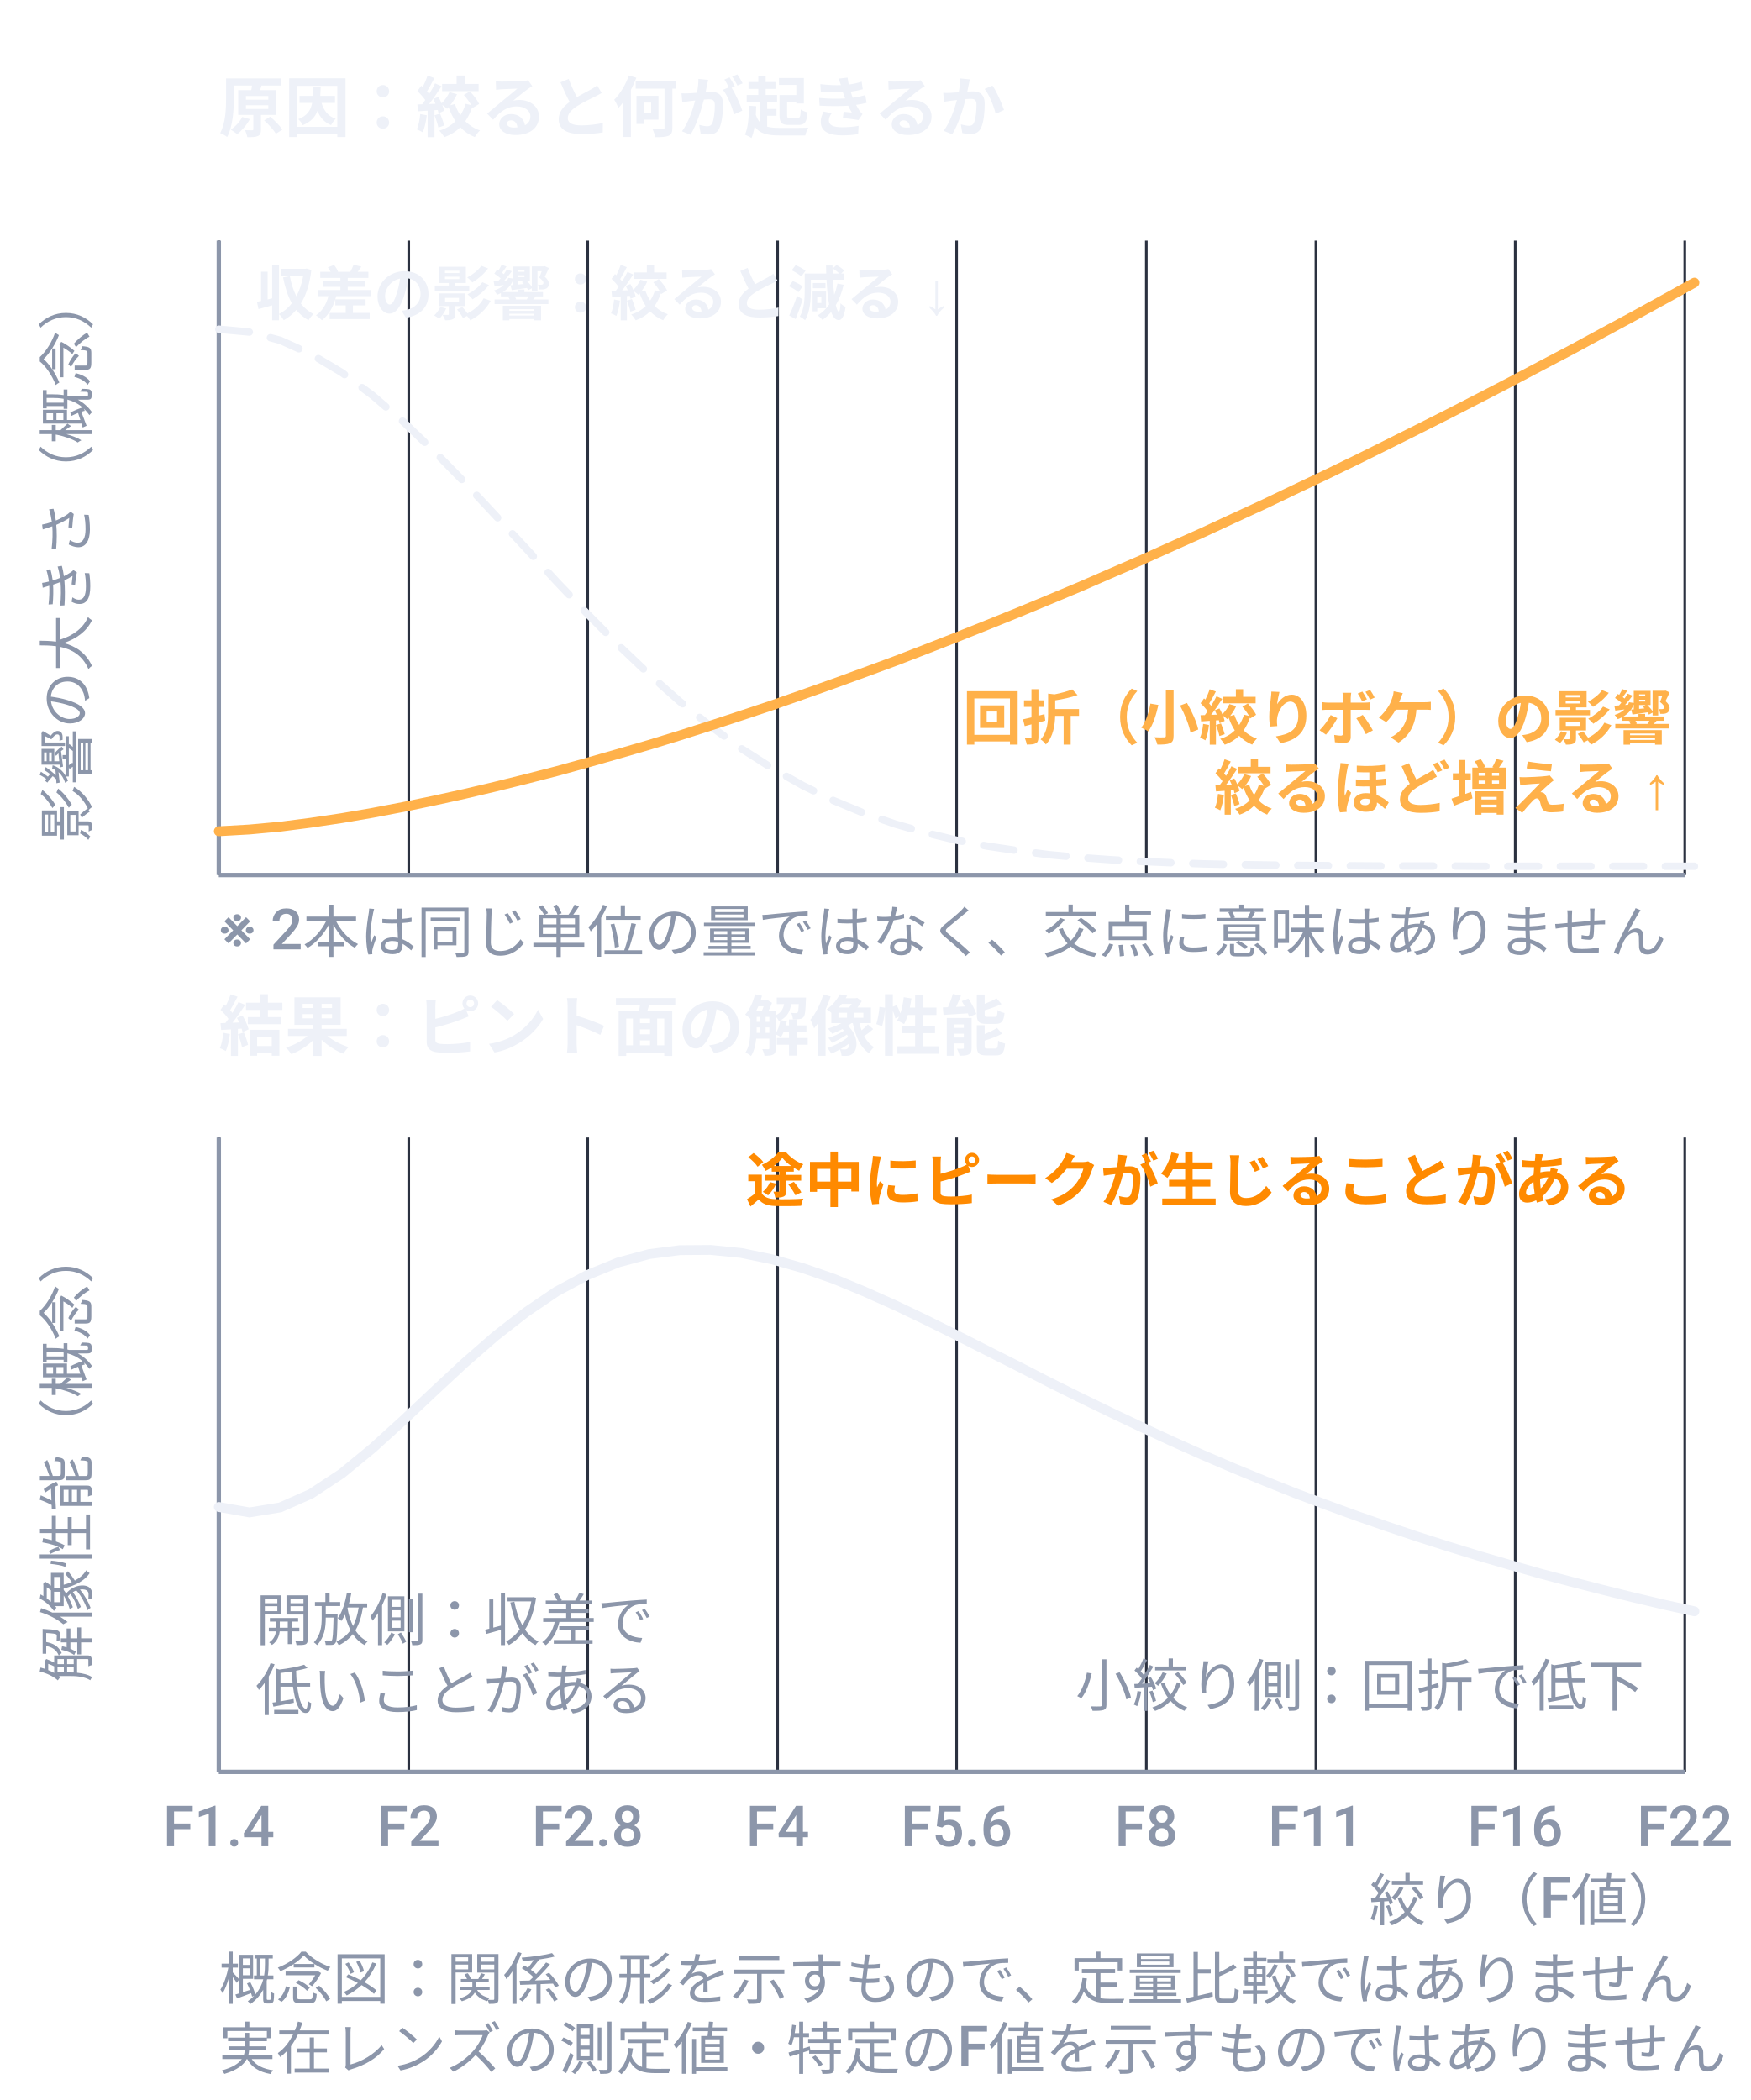
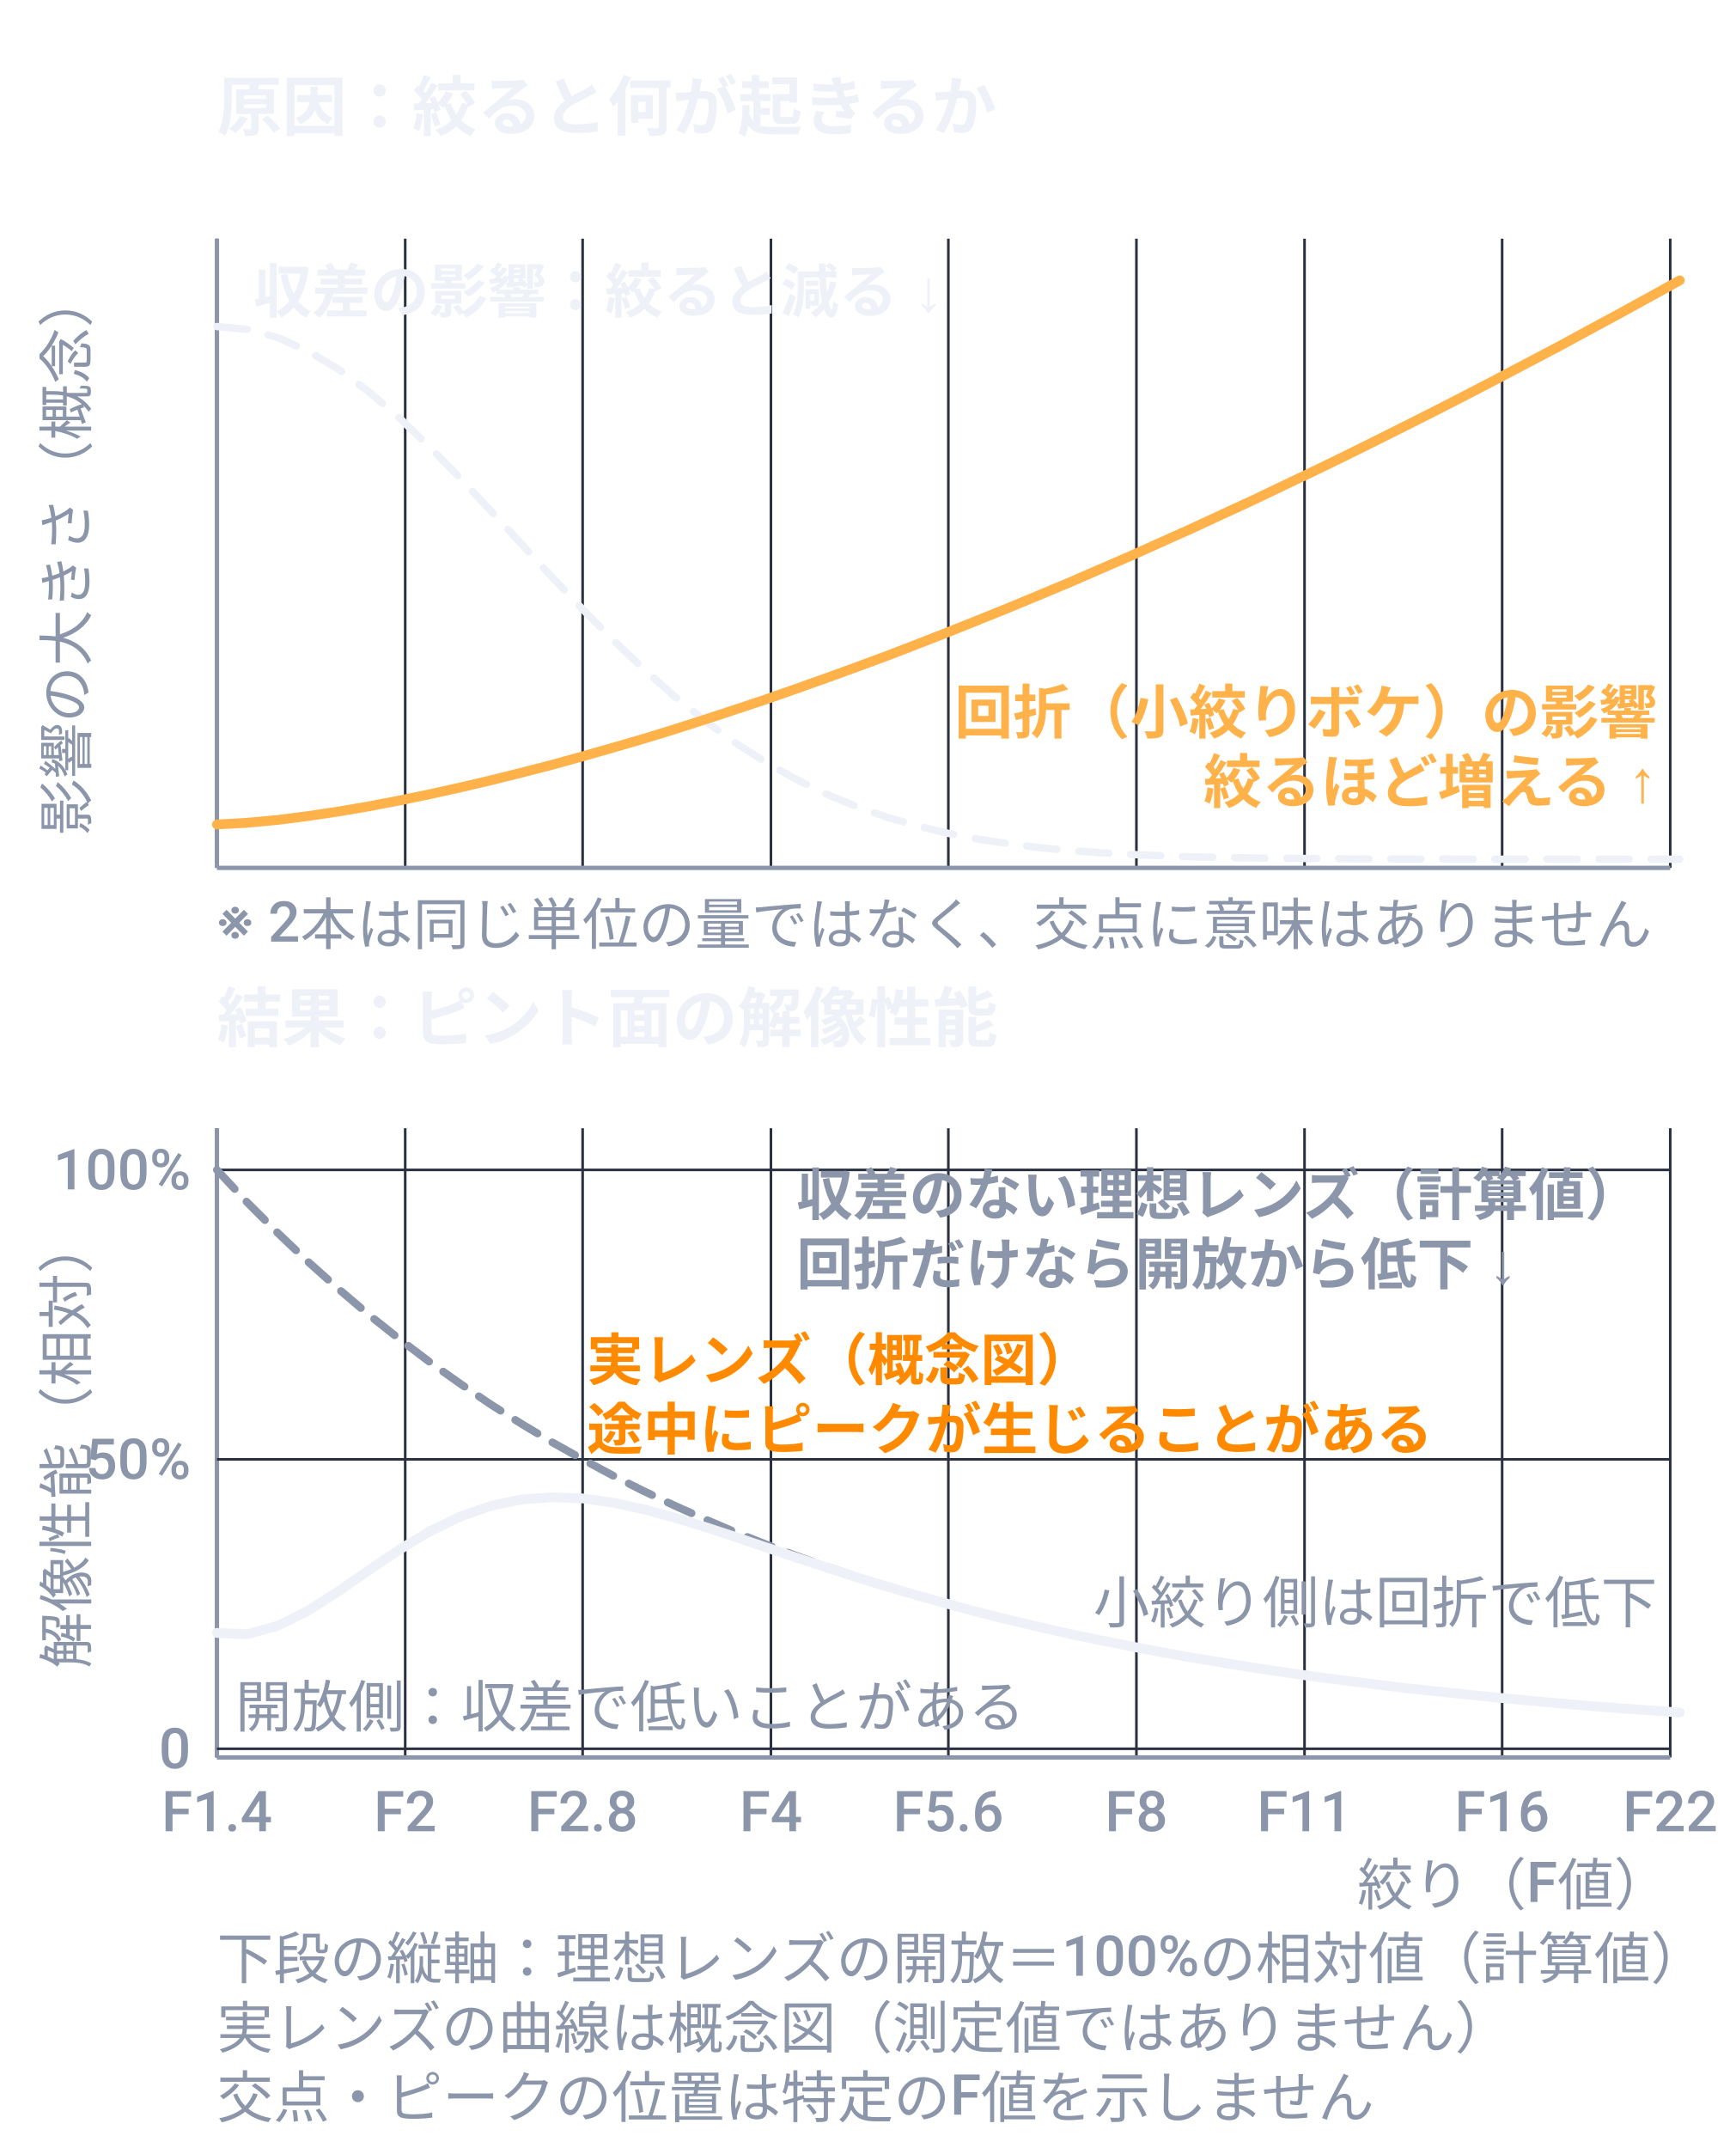
- <svg xmlns="http://www.w3.org/2000/svg" viewBox="0 0 800 960" width="800" height="960" role="img" aria-labelledby="t">
+ <svg xmlns="http://www.w3.org/2000/svg" viewBox="0 0 800 990" width="800" height="990" role="img" aria-labelledby="t">
  <g font-family="system-ui,-apple-system,'Segoe UI',Roboto,'Helvetica Neue','Hiragino Sans','Noto Sans JP',Arial,sans-serif">
    <line x1="100.0" y1="110.0" x2="100.0" y2="400.0" stroke="#2b3140" stroke-width="1.2" />
    <line x1="186.8" y1="110.0" x2="186.8" y2="400.0" stroke="#2b3140" stroke-width="1.2" />
    <line x1="268.6" y1="110.0" x2="268.6" y2="400.0" stroke="#2b3140" stroke-width="1.2" />
    <line x1="355.4" y1="110.0" x2="355.4" y2="400.0" stroke="#2b3140" stroke-width="1.2" />
    <line x1="437.2" y1="110.0" x2="437.2" y2="400.0" stroke="#2b3140" stroke-width="1.2" />
    <line x1="523.9" y1="110.0" x2="523.9" y2="400.0" stroke="#2b3140" stroke-width="1.2" />
    <line x1="601.4" y1="110.0" x2="601.4" y2="400.0" stroke="#2b3140" stroke-width="1.2" />
    <line x1="692.5" y1="110.0" x2="692.5" y2="400.0" stroke="#2b3140" stroke-width="1.2" />
    <line x1="770.0" y1="110.0" x2="770.0" y2="400.0" stroke="#2b3140" stroke-width="1.2" />
    <line x1="100.0" y1="400.0" x2="770.0" y2="400.0" stroke="#8c96aa" stroke-width="2" />
    <line x1="100.0" y1="110.0" x2="100.0" y2="400.0" stroke="#8c96aa" stroke-width="2" />
    <text transform="translate(40 255.0) rotate(-90)" fill="#8c96aa" font-size="26" font-weight="500" text-anchor="middle">影響の大きさ（概念）</text>
    <text x="100.0" y="60.0" fill="#eef1f8" font-size="30" font-weight="700" text-anchor="start">原因：絞ると何が起きるか</text>
    <polyline points="100.0,150.5 114.0,151.8 128.1,155.6 142.1,161.9 156.2,170.3 170.2,180.7 184.3,192.8 198.3,206.2 212.4,220.6 226.4,235.6 240.5,250.8 254.5,266.0 268.6,280.8 282.6,294.9 296.7,308.3 310.7,320.7 324.8,332.0 338.8,342.2 352.9,351.2 366.9,359.1 381.0,366.0 395.0,371.8 409.1,376.7 423.1,380.7 437.2,384.1 451.2,386.8 465.3,388.9 479.3,390.7 493.4,392.0 507.4,393.0 521.5,393.8 535.5,394.4 549.6,394.9 563.6,395.2 577.7,395.4 591.7,395.6 605.8,395.7 619.8,395.8 633.9,395.9 647.9,395.9 662.0,395.9 676.0,396.0 690.1,396.0 704.1,396.0 718.2,396.0 732.2,396.0 746.3,396.0 760.3,396.0 774.4,396.0" fill="none" stroke="#eef1f8" stroke-width="3.4" stroke-dasharray="14 10" stroke-linecap="round" />
    <polyline points="100.0,380.0 114.0,379.2 128.1,377.9 142.1,376.1 156.2,374.0 170.2,371.6 184.3,368.9 198.3,366.0 212.4,362.9 226.4,359.6 240.5,356.1 254.5,352.5 268.6,348.6 282.6,344.6 296.7,340.5 310.7,336.2 324.8,331.7 338.8,327.1 352.9,322.4 366.9,317.5 381.0,312.5 395.0,307.4 409.1,302.2 423.1,296.8 437.2,291.3 451.2,285.7 465.3,280.0 479.3,274.2 493.4,268.3 507.4,262.2 521.5,256.1 535.5,249.8 549.6,243.5 563.6,237.0 577.7,230.5 591.7,223.8 605.8,217.1 619.8,210.3 633.9,203.3 647.9,196.3 662.0,189.2 676.0,182.0 690.1,174.7 704.1,167.3 718.2,159.9 732.2,152.3 746.3,144.7 760.3,137.0 774.4,129.2" fill="none" stroke="#ffb14a" stroke-width="4.5" stroke-linecap="round" />
    <text x="116.8" y="144.0" fill="#eef1f8" font-size="27" font-weight="700" text-anchor="start">収差の影響：絞ると減る ↓</text>
    <text x="764.0" y="338.0" fill="#ffb14a" font-size="27" font-weight="700" text-anchor="end">回折（小絞りボケ）の影響</text>
    <text x="764.0" y="370.0" fill="#ffb14a" font-size="27" font-weight="700" text-anchor="end">絞るほど増える ↑</text>
    <text x="100.0" y="434.0" fill="#8c96aa" font-size="26" font-weight="500" text-anchor="start">※ 2本は同じ単位の量ではなく、交点に意味はありません</text>
    <line x1="100.0" y1="520.0" x2="100.0" y2="810.0" stroke="#2b3140" stroke-width="1.2" />
    <line x1="186.8" y1="520.0" x2="186.8" y2="810.0" stroke="#2b3140" stroke-width="1.2" />
    <line x1="268.6" y1="520.0" x2="268.6" y2="810.0" stroke="#2b3140" stroke-width="1.2" />
    <line x1="355.4" y1="520.0" x2="355.4" y2="810.0" stroke="#2b3140" stroke-width="1.2" />
    <line x1="437.2" y1="520.0" x2="437.2" y2="810.0" stroke="#2b3140" stroke-width="1.2" />
    <line x1="523.9" y1="520.0" x2="523.9" y2="810.0" stroke="#2b3140" stroke-width="1.2" />
    <line x1="601.4" y1="520.0" x2="601.4" y2="810.0" stroke="#2b3140" stroke-width="1.2" />
    <line x1="692.5" y1="520.0" x2="692.5" y2="810.0" stroke="#2b3140" stroke-width="1.2" />
    <line x1="770.0" y1="520.0" x2="770.0" y2="810.0" stroke="#2b3140" stroke-width="1.2" />
    <line x1="100.0" y1="810.0" x2="770.0" y2="810.0" stroke="#8c96aa" stroke-width="2" />
    <line x1="100.0" y1="520.0" x2="100.0" y2="810.0" stroke="#8c96aa" stroke-width="2" />
-     <text transform="translate(40 665.0) rotate(-90)" fill="#8c96aa" font-size="26" font-weight="500" text-anchor="middle">解像性能（概念）</text>
+     <text transform="translate(40 665.0) rotate(-90)" fill="#8c96aa" font-size="26" font-weight="500" text-anchor="middle">解像性能（相対）</text>
    <text x="100.0" y="480.0" fill="#eef1f8" font-size="30" font-weight="700" text-anchor="start">結果：ピント面の解像性能</text>
-     <polyline points="100.0,688.9 114.0,691.4 128.1,689.1 142.1,682.9 156.2,673.6 170.2,662.1 184.3,649.3 198.3,636.1 212.4,623.0 226.4,610.8 240.5,599.8 254.5,590.3 268.6,582.8 282.6,577.1 296.7,573.3 310.7,571.5 324.8,571.4 338.8,572.8 352.9,575.7 366.9,579.7 381.0,584.6 395.0,590.4 409.1,596.7 423.1,603.4 437.2,610.4 451.2,617.5 465.3,624.6 479.3,631.8 493.4,638.8 507.4,645.6 521.5,652.3 535.5,658.8 549.6,665.1 563.6,671.1 577.7,676.9 591.7,682.5 605.8,687.8 619.8,692.9 633.9,697.8 647.9,702.5 662.0,707.0 676.0,711.3 690.1,715.4 704.1,719.4 718.2,723.1 732.2,726.7 746.3,730.2 760.3,733.5 774.4,736.6" fill="none" stroke="#eef1f8" stroke-width="4.5" stroke-linecap="round" />
-     <text x="340.8" y="549.4" fill="#ff8a00" font-size="27" font-weight="700" text-anchor="start">途中にピークが生じることがある</text>
-     <text x="116.8" y="750.0" fill="#8c96aa" font-size="26" font-weight="500" text-anchor="start">開放側：収差で</text>
-     <text x="116.8" y="782.0" fill="#8c96aa" font-size="26" font-weight="500" text-anchor="start">低いことがある</text>
-     <text x="491.5" y="780.0" fill="#8c96aa" font-size="26" font-weight="500" text-anchor="start">小絞り側：回折で低下</text>
+     <line x1="100.0" y1="539.2" x2="770.0" y2="539.2" stroke="#2b3140" stroke-width="1.2" />
+     <text x="88.0" y="548.2" fill="#8c96aa" font-size="26" font-weight="500" text-anchor="end">100%</text>
+     <line x1="100.0" y1="672.6" x2="770.0" y2="672.6" stroke="#2b3140" stroke-width="1.2" />
+     <text x="88.0" y="681.6" fill="#8c96aa" font-size="26" font-weight="500" text-anchor="end">50%</text>
+     <line x1="100.0" y1="806.0" x2="770.0" y2="806.0" stroke="#2b3140" stroke-width="1.2" />
+     <text x="88.0" y="815.0" fill="#8c96aa" font-size="26" font-weight="500" text-anchor="end">0</text>
+     <polyline points="100.0,539.2 114.0,554.2 128.1,568.3 142.1,581.6 156.2,594.2 170.2,606.1 184.3,617.3 198.3,627.9 212.4,637.9 226.4,647.4 240.5,656.3 254.5,664.7 268.6,672.6 282.6,680.1 296.7,687.2 310.7,693.8 324.8,700.1 338.8,706.1 352.9,711.7 366.9,717.0 381.0,722.0 395.0,726.7 409.1,731.1 423.1,735.3 437.2,739.3 451.2,743.0 465.3,746.6 479.3,749.9 493.4,753.1 507.4,756.0 521.5,758.8 535.5,761.5 549.6,764.0 563.6,766.3 577.7,768.6 591.7,770.7 605.8,772.6 619.8,774.5 633.9,776.3 647.9,778.0 662.0,779.5 676.0,781.0 690.1,782.4 704.1,783.7 718.2,785.0 732.2,786.2 746.3,787.3 760.3,788.3 774.4,789.3" fill="none" stroke="#8c96aa" stroke-width="3.6" stroke-dasharray="12 8" stroke-linecap="round" />
+     <polyline points="100.0,752.6 114.0,753.2 128.1,749.3 142.1,742.3 156.2,733.3 170.2,723.6 184.3,714.1 198.3,705.7 212.4,698.9 226.4,694.0 240.5,691.1 254.5,690.1 268.6,690.6 282.6,692.6 296.7,695.6 310.7,699.4 324.8,703.7 338.8,708.3 352.9,713.1 366.9,717.8 381.0,722.4 395.0,727.0 409.1,731.3 423.1,735.4 437.2,739.3 451.2,743.1 465.3,746.6 479.3,749.9 493.4,753.1 507.4,756.0 521.5,758.8 535.5,761.5 549.6,764.0 563.6,766.3 577.7,768.6 591.7,770.7 605.8,772.7 619.8,774.5 633.9,776.3 647.9,778.0 662.0,779.5 676.0,781.0 690.1,782.4 704.1,783.7 718.2,785.0 732.2,786.2 746.3,787.3 760.3,788.3 774.4,789.3" fill="none" stroke="#eef1f8" stroke-width="4.5" stroke-linecap="round" />
+     <text x="367.2" y="560.0" fill="#8c96aa" font-size="26" font-weight="700" text-anchor="start">収差のない理想レンズ（計算値）</text>
+     <text x="367.2" y="592.0" fill="#8c96aa" font-size="26" font-weight="700" text-anchor="start">回折だけなら開放から低下 ↓</text>
+     <text x="270.5" y="636.1" fill="#ff8a00" font-size="26" font-weight="700" text-anchor="start">実レンズ（概念図）</text>
+     <text x="270.5" y="668.1" fill="#ff8a00" font-size="26" font-weight="700" text-anchor="start">途中にピークが生じることがある</text>
+     <text x="108.5" y="796.0" fill="#8c96aa" font-size="26" font-weight="500" text-anchor="start">開放側：収差で低いことがある</text>
+     <text x="764.0" y="748.0" fill="#8c96aa" font-size="26" font-weight="500" text-anchor="end">小絞り側は回折で低下</text>
    <text x="100.0" y="844.0" fill="#8c96aa" font-size="26" font-weight="500" text-anchor="middle">F1.4</text>
    <text x="186.8" y="844.0" fill="#8c96aa" font-size="26" font-weight="500" text-anchor="middle">F2</text>
    <text x="268.6" y="844.0" fill="#8c96aa" font-size="26" font-weight="500" text-anchor="middle">F2.8</text>
    <text x="355.4" y="844.0" fill="#8c96aa" font-size="26" font-weight="500" text-anchor="middle">F4</text>
    <text x="437.2" y="844.0" fill="#8c96aa" font-size="26" font-weight="500" text-anchor="middle">F5.6</text>
    <text x="523.9" y="844.0" fill="#8c96aa" font-size="26" font-weight="500" text-anchor="middle">F8</text>
    <text x="601.4" y="844.0" fill="#8c96aa" font-size="26" font-weight="500" text-anchor="middle">F11</text>
    <text x="692.5" y="844.0" fill="#8c96aa" font-size="26" font-weight="500" text-anchor="middle">F16</text>
    <text x="770.0" y="844.0" fill="#8c96aa" font-size="26" font-weight="500" text-anchor="middle">F22</text>
    <text x="770.0" y="878.0" fill="#8c96aa" font-size="26" font-weight="500" text-anchor="end">絞り（F値）</text>
-     <text x="100.0" y="914.0" fill="#8c96aa" font-size="26" font-weight="500" text-anchor="start">概念図：関係の形を示すもので、定量比較ではありません</text>
-     <text x="100.0" y="946.0" fill="#8c96aa" font-size="26" font-weight="500" text-anchor="start">実在レンズの測定値・特定のF値を示すものではありません</text>
+     <text x="100.0" y="912.0" fill="#8c96aa" font-size="26" font-weight="500" text-anchor="start">下段の縦軸：理想レンズの開放＝100%の相対値（計算値）</text>
+     <text x="100.0" y="944.0" fill="#8c96aa" font-size="26" font-weight="500" text-anchor="start">実レンズの曲線は概念図（測定値ではありません）</text>
+     <text x="100.0" y="976.0" fill="#8c96aa" font-size="26" font-weight="500" text-anchor="start">交点・ピークの位置は特定のF値を示しません</text>
  </g>
</svg>
